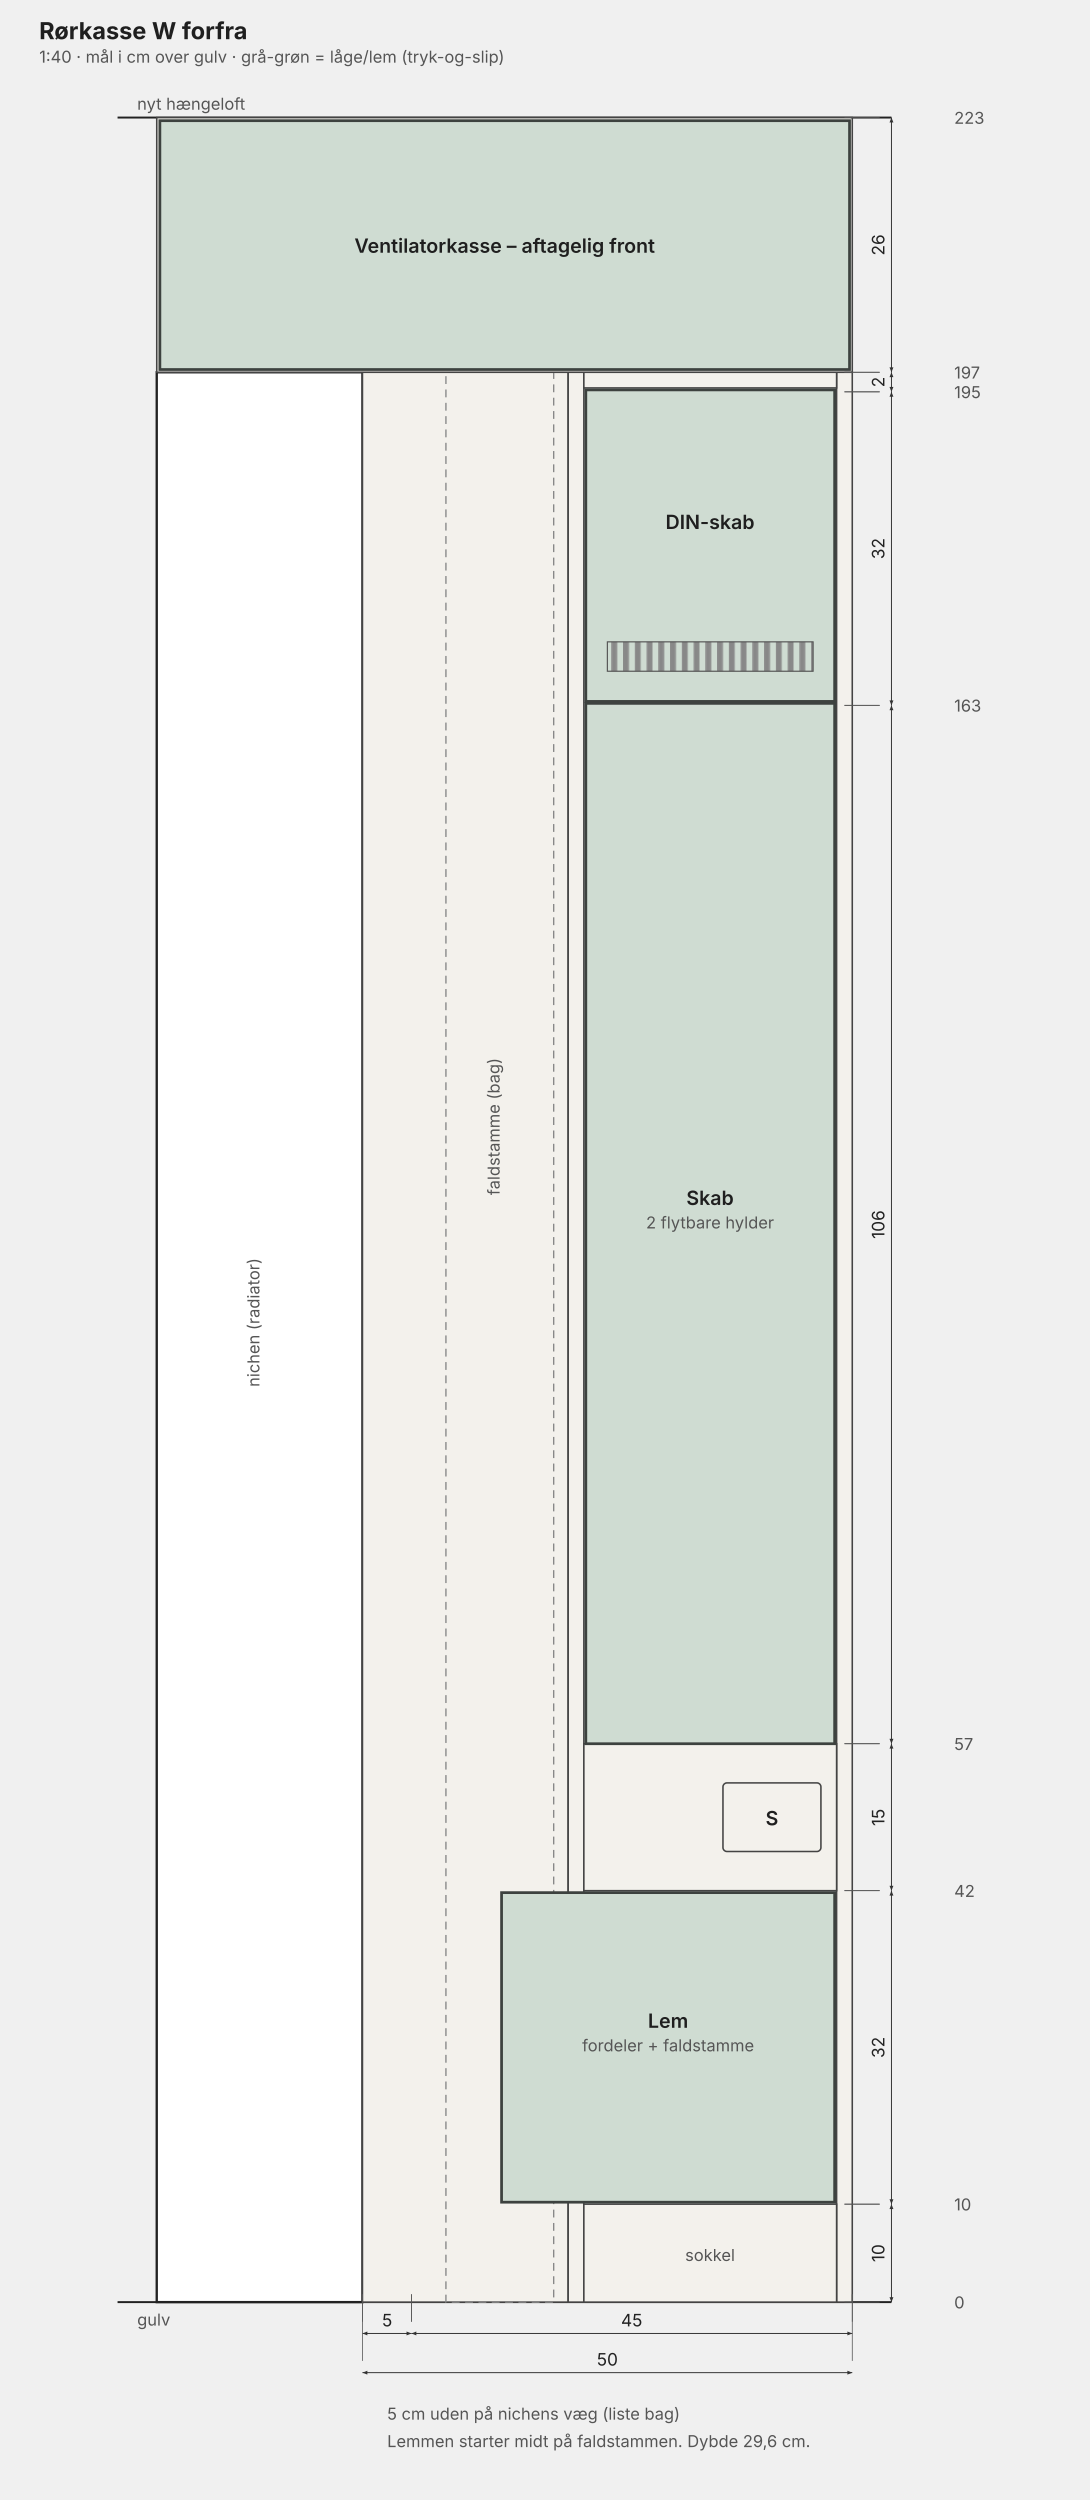
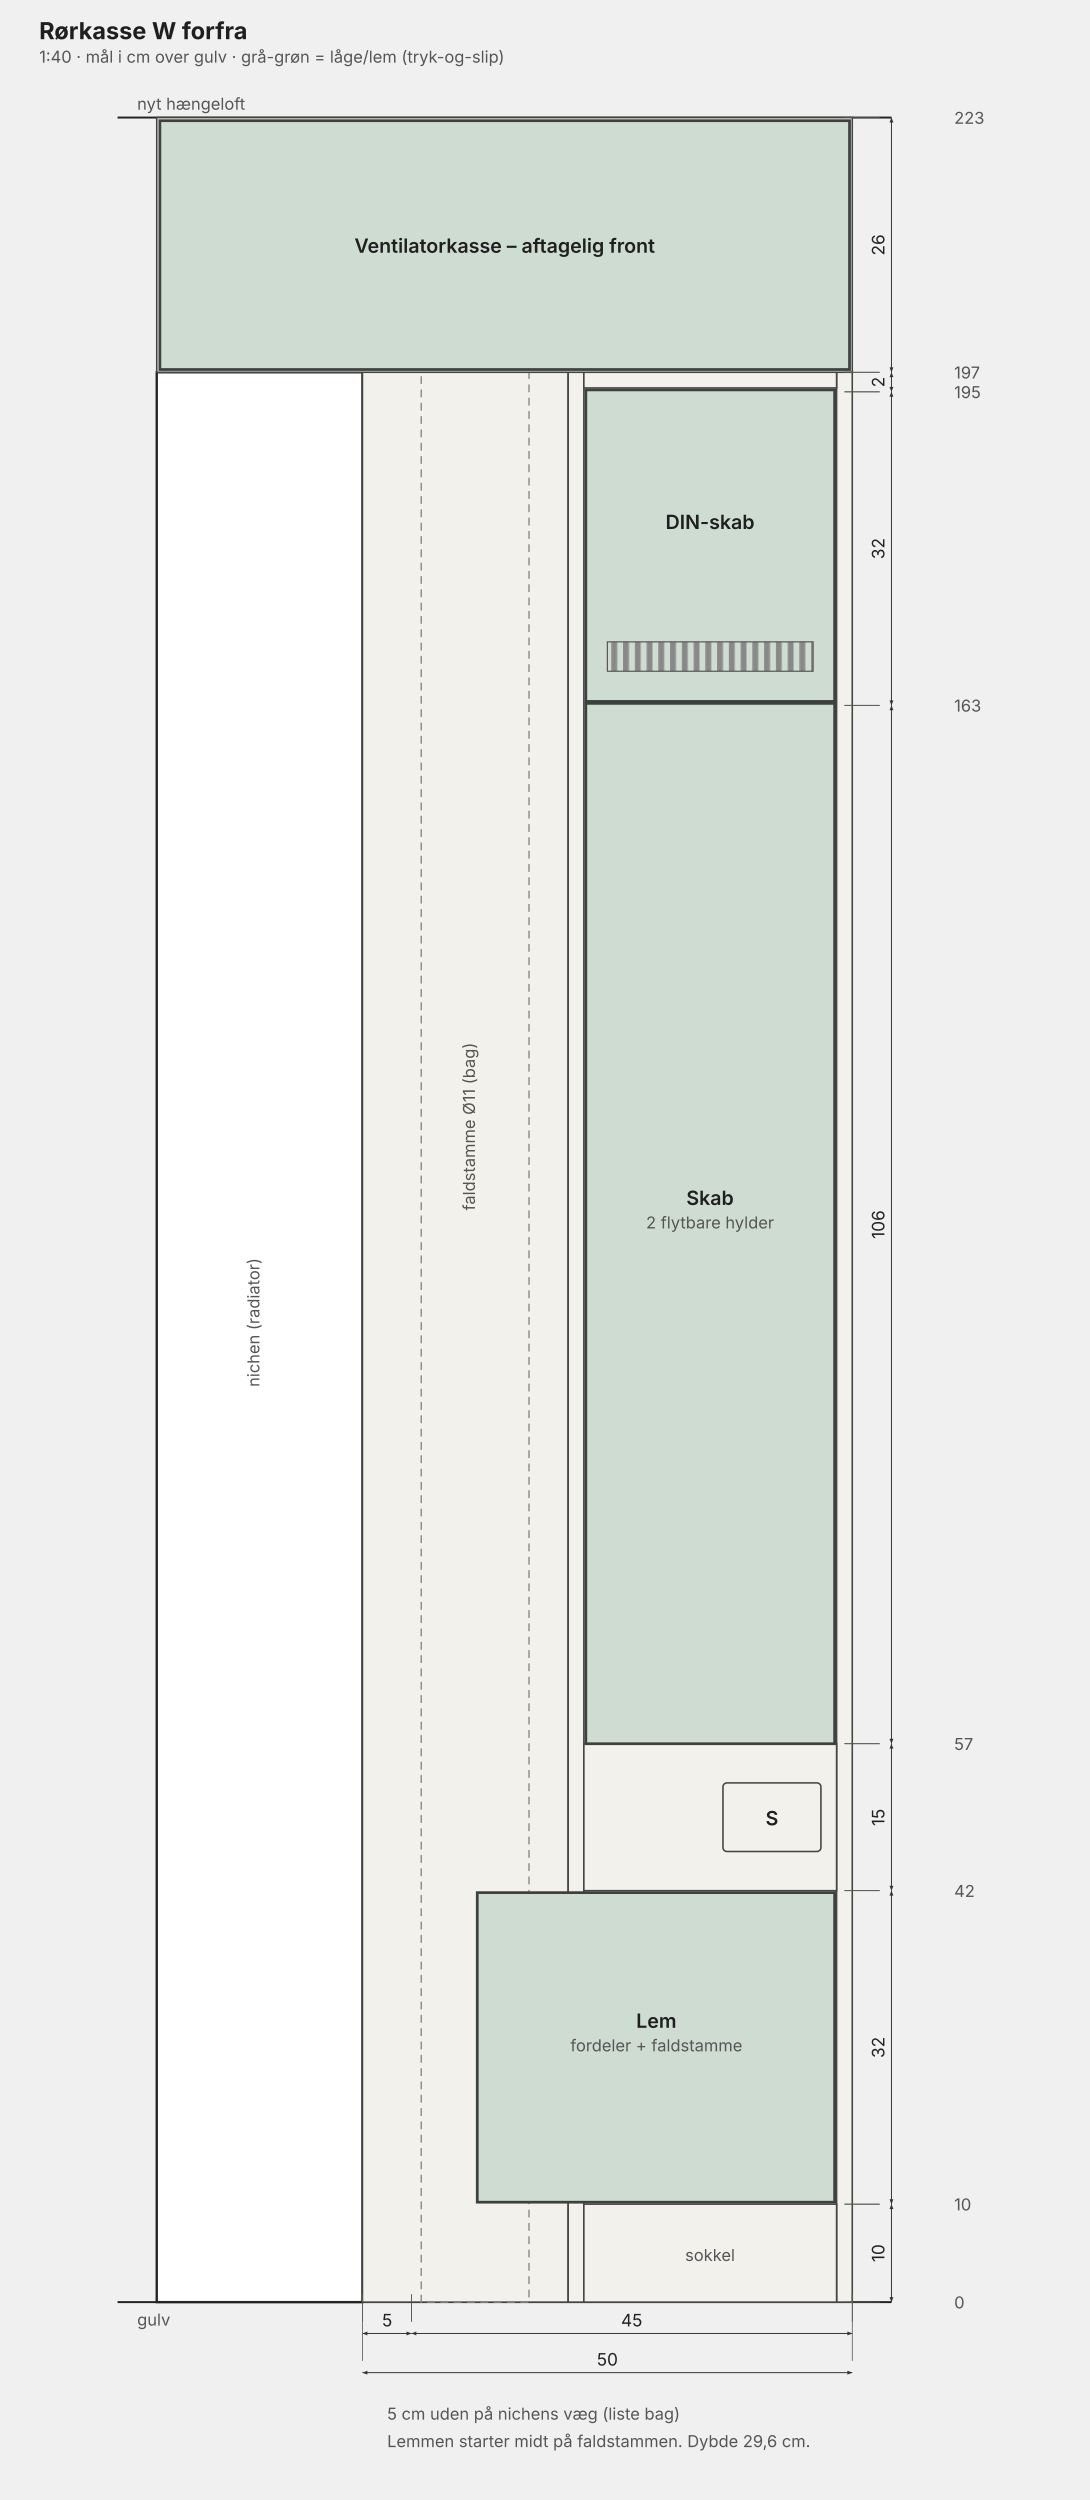
<svg xmlns="http://www.w3.org/2000/svg" viewBox="0 0 278 638" font-family="Inter, Arial, sans-serif">
  <defs>
    <marker id="pil" viewBox="0 0 10 10" refX="10" refY="5" markerWidth="5" markerHeight="5" orient="auto-start-reverse">
      <path d="M0 1 L10 5 L0 9 z" fill="#333" />
    </marker>
    <marker id="pil2" viewBox="0 0 10 10" refX="10" refY="5" markerWidth="6" markerHeight="6" orient="auto">
      <path d="M0 1 L10 5 L0 9 z" fill="#7aa3c8" />
    </marker>
    <marker id="pil3" viewBox="0 0 10 10" refX="10" refY="5" markerWidth="4" markerHeight="4" orient="auto">
      <path d="M0 1 L10 5 L0 9 z" fill="#555" />
    </marker>
    <pattern id="skrav" width="4" height="4" patternUnits="userSpaceOnUse" patternTransform="rotate(45)">
      <line x1="0" y1="0" x2="0" y2="4" stroke="#999" stroke-width=".6" />
    </pattern>
    <pattern id="ristm" width="3" height="3" patternUnits="userSpaceOnUse">
      <rect width="1.5" height="3" fill="#888" />
    </pattern>
  </defs>
  <style>
  .o { fill: none; stroke: #222; stroke-width: .5; }
  .skrav { fill: url(#skrav); stroke: #222; stroke-width: .6; }
  .plade { fill: #f1ead9; stroke: #222; stroke-width: .5; }
  .liste { fill: #e6dcc4; stroke: #777; stroke-width: .3; }
  .fast { fill: #f3f1ec; stroke: #444; stroke-width: .4; }
  .dor { fill: #cfdcd2; stroke: #3d423f; stroke-width: .7; }
  .bag { fill: none; stroke: #888; stroke-width: .35; stroke-dasharray: 2 1.4; }
  .inde { fill: #fff; stroke: #222; stroke-width: .6; }
  .laage { fill: #f3efe6; stroke: #222; stroke-width: .5; }
  .rist { fill: url(#ristm); stroke: #555; stroke-width: .3; }
  .skinne { fill: #e4e4e4; stroke: #777; stroke-width: .4; }
  .tynd { stroke: #999; stroke-width: .25; }
  .mod { fill: #fff; stroke-width: .8; }
  .mod2 { fill: #fff; fill-opacity: .55; stroke-width: .6; }
  .kappe { fill: #f6f6f4; stroke: #aaa; stroke-width: .3; }
  .kanal { stroke: #2f7d54; stroke-width: 2.2; stroke-opacity: .25; }
  .el { fill: none; stroke-width: .6; }
  .prikket { stroke-dasharray: 2 1.2; }
  .net { stroke-dasharray: .8 1.4; }
  .sym { fill: #fff; stroke-width: .7; }
  .kl { fill: #fff; stroke-width: .6; }
  .mek { stroke: #555; stroke-width: .4; stroke-dasharray: 1.5 1; }
  .lvzone { fill: #2f7d54; fill-opacity: .04; stroke: #2f7d54; stroke-width: .5; stroke-dasharray: 3 2; }
  .ref { font-size: 5px; font-weight: 700; fill: #1f1f1f; }
  .zone { stroke: #444; stroke-width: .5; stroke-dasharray: 3 2; }
  .hul { fill: #fff; stroke-width: .8; }
  .h { stroke: #555; stroke-width: .2; }
  .m { stroke: #333; stroke-width: .25; }
  .luft { fill: none; stroke: #7aa3c8; stroke-width: .7; stroke-dasharray: 2 1.5; }
  .boks { fill: #fff; stroke-width: .8; }
  .led { fill: none; stroke-width: .7; }
  .prik { stroke-dasharray: 1.5 1.5; }
  .t { font-size: 5px; font-weight: 600; fill: #1f1f1f; }
  .ts { font-size: 4.2px; fill: #555; }
  .mt { font-size: 4.4px; fill: #222; }
  .nr { font-size: 4.5px; font-weight: 700; fill: #333; text-anchor: middle; }
  .zt { font-size: 5px; font-weight: 700; letter-spacing: .4px; }
  .ov { font-size: 6px; font-weight: 700; fill: #1f1f1f; }
</style>
  <text x="10.0" y="10.0" class="ov" text-anchor="start">Rørkasse W forfra</text>
  <text x="10.0" y="16.0" class="ts" text-anchor="start">1:40 · mål i cm over gulv · grå-grøn = låge/lem (tryk-og-slip)</text>
  <line x1="30.0" y1="587.5" x2="227.5" y2="587.5" class="o" />
  <line x1="30.0" y1="30.0" x2="227.5" y2="30.0" class="o" />
  <text x="35.0" y="593.5" class="ts" text-anchor="start">gulv</text>
  <text x="35.0" y="28.0" class="ts" text-anchor="start">nyt hængeloft</text>
  <rect x="40.0" y="95.0" width="52.5" height="492.5" class="inde" />
  <text x="66.2" y="337.5" class="ts" text-anchor="middle" transform="rotate(-90 66.2 337.5)">nichen (radiator)</text>
  <rect x="92.5" y="95.0" width="52.5" height="492.5" class="fast" />
-   <rect x="113.8" y="95.0" width="27.5" height="492.5" class="bag" />
-   <text x="127.5" y="287.5" class="ts" text-anchor="middle" transform="rotate(-90 127.5 287.5)">faldstamme (bag)</text>
+   <rect x="107.5" y="95.0" width="27.5" height="492.5" class="bag" />
+   <text x="121.2" y="287.5" class="ts" text-anchor="middle" transform="rotate(-90 121.2 287.5)">faldstamme Ø11 (bag)</text>
  <rect x="145.0" y="95.0" width="4.0" height="492.5" class="fast" />
  <rect x="213.5" y="95.0" width="4.0" height="492.5" class="fast" />
  <rect x="149.0" y="562.5" width="64.5" height="25.0" class="fast" />
  <text x="181.2" y="577.0" class="ts" text-anchor="middle">sokkel</text>
  <rect x="149.0" y="445.0" width="64.5" height="37.5" class="fast" />
  <rect x="184.5" y="455.0" width="25.0" height="17.5" class="fast" rx="1" />
  <text x="197.0" y="465.8" class="t" text-anchor="middle">S</text>
  <rect x="149.0" y="95.0" width="64.5" height="4.0" class="fast" />
-   <rect x="128.0" y="483.0" width="85.0" height="79.0" class="dor" />
-   <text x="170.5" y="517.5" class="t" text-anchor="middle">Lem</text>
-   <text x="170.5" y="523.5" class="ts" text-anchor="middle">fordeler + faldstamme</text>
+   <rect x="121.8" y="483.0" width="91.2" height="79.0" class="dor" />
+   <text x="167.5" y="517.5" class="t" text-anchor="middle">Lem</text>
+   <text x="167.5" y="523.5" class="ts" text-anchor="middle">fordeler + faldstamme</text>
  <rect x="149.5" y="179.5" width="63.5" height="265.5" class="dor" />
  <text x="181.2" y="307.5" class="t" text-anchor="middle">Skab</text>
  <text x="181.2" y="313.5" class="ts" text-anchor="middle">2 flytbare hylder</text>
  <rect x="149.5" y="99.5" width="63.5" height="79.5" class="dor" />
  <text x="181.2" y="135.0" class="t" text-anchor="middle">DIN-skab</text>
  <rect x="155.0" y="163.8" width="52.5" height="7.5" class="rist" />
  <rect x="40.0" y="30.0" width="177.5" height="65.0" class="fast" />
  <rect x="40.8" y="30.8" width="176.0" height="63.5" class="dor" />
  <text x="128.8" y="64.5" class="t" text-anchor="middle">Ventilatorkasse – aftagelig front</text>
  <line x1="215.5" y1="587.5" x2="224.5" y2="587.5" class="h" />
  <line x1="215.5" y1="562.5" x2="224.5" y2="562.5" class="h" />
  <line x1="227.5" y1="587.5" x2="227.5" y2="562.5" class="m" marker-start="url(#pil)" marker-end="url(#pil)" />
  <text x="225.7" y="575.0" class="mt" text-anchor="middle" transform="rotate(-90 225.7 575.0)">10</text>
  <line x1="215.5" y1="562.5" x2="224.5" y2="562.5" class="h" />
  <line x1="215.5" y1="482.5" x2="224.5" y2="482.5" class="h" />
  <line x1="227.5" y1="562.5" x2="227.5" y2="482.5" class="m" marker-start="url(#pil)" marker-end="url(#pil)" />
  <text x="225.7" y="522.5" class="mt" text-anchor="middle" transform="rotate(-90 225.7 522.5)">32</text>
  <line x1="215.5" y1="482.5" x2="224.5" y2="482.5" class="h" />
  <line x1="215.5" y1="445.0" x2="224.5" y2="445.0" class="h" />
  <line x1="227.5" y1="482.5" x2="227.5" y2="445.0" class="m" marker-start="url(#pil)" marker-end="url(#pil)" />
  <text x="225.7" y="463.8" class="mt" text-anchor="middle" transform="rotate(-90 225.7 463.8)">15</text>
  <line x1="215.5" y1="445.0" x2="224.5" y2="445.0" class="h" />
  <line x1="215.5" y1="180.0" x2="224.5" y2="180.0" class="h" />
  <line x1="227.5" y1="445.0" x2="227.5" y2="180.0" class="m" marker-start="url(#pil)" marker-end="url(#pil)" />
  <text x="225.7" y="312.5" class="mt" text-anchor="middle" transform="rotate(-90 225.7 312.5)">106</text>
  <line x1="215.5" y1="180.0" x2="224.5" y2="180.0" class="h" />
  <line x1="215.5" y1="100.0" x2="224.5" y2="100.0" class="h" />
  <line x1="227.5" y1="180.0" x2="227.5" y2="100.0" class="m" marker-start="url(#pil)" marker-end="url(#pil)" />
  <text x="225.7" y="140.0" class="mt" text-anchor="middle" transform="rotate(-90 225.7 140.0)">32</text>
  <line x1="215.5" y1="100.0" x2="224.5" y2="100.0" class="h" />
  <line x1="215.5" y1="95.0" x2="224.5" y2="95.0" class="h" />
  <line x1="227.5" y1="100.0" x2="227.5" y2="95.0" class="m" marker-start="url(#pil)" marker-end="url(#pil)" />
  <text x="225.7" y="97.5" class="mt" text-anchor="middle" transform="rotate(-90 225.7 97.5)">2</text>
  <line x1="215.5" y1="95.0" x2="224.5" y2="95.0" class="h" />
  <line x1="215.5" y1="30.0" x2="224.5" y2="30.0" class="h" />
  <line x1="227.5" y1="95.0" x2="227.5" y2="30.0" class="m" marker-start="url(#pil)" marker-end="url(#pil)" />
  <text x="225.7" y="62.5" class="mt" text-anchor="middle" transform="rotate(-90 225.7 62.5)">26</text>
  <text x="243.5" y="589.1" class="ts" text-anchor="start">0</text>
  <text x="243.5" y="564.1" class="ts" text-anchor="start">10</text>
  <text x="243.5" y="484.1" class="ts" text-anchor="start">42</text>
  <text x="243.5" y="446.6" class="ts" text-anchor="start">57</text>
  <text x="243.5" y="181.6" class="ts" text-anchor="start">163</text>
  <text x="243.5" y="101.6" class="ts" text-anchor="start">195</text>
  <text x="243.5" y="96.6" class="ts" text-anchor="start">197</text>
  <text x="243.5" y="31.6" class="ts" text-anchor="start">223</text>
  <line x1="92.5" y1="585.5" x2="92.5" y2="592.5" class="h" />
  <line x1="105.0" y1="585.5" x2="105.0" y2="592.5" class="h" />
  <line x1="92.5" y1="595.5" x2="105.0" y2="595.5" class="m" marker-start="url(#pil)" marker-end="url(#pil)" />
  <text x="98.8" y="593.7" class="mt" text-anchor="middle">5</text>
  <line x1="105.0" y1="585.5" x2="105.0" y2="592.5" class="h" />
  <line x1="217.5" y1="585.5" x2="217.5" y2="592.5" class="h" />
  <line x1="105.0" y1="595.5" x2="217.5" y2="595.5" class="m" marker-start="url(#pil)" marker-end="url(#pil)" />
  <text x="161.2" y="593.7" class="mt" text-anchor="middle">45</text>
  <line x1="92.5" y1="585.5" x2="92.5" y2="602.5" class="h" />
  <line x1="217.5" y1="585.5" x2="217.5" y2="602.5" class="h" />
  <line x1="92.5" y1="605.5" x2="217.5" y2="605.5" class="m" marker-start="url(#pil)" marker-end="url(#pil)" />
  <text x="155.0" y="603.7" class="mt" text-anchor="middle">50</text>
  <text x="98.8" y="617.5" class="ts" text-anchor="start">5 cm uden på nichens væg (liste bag)</text>
  <text x="98.8" y="624.5" class="ts" text-anchor="start">Lemmen starter midt på faldstammen. Dybde 29,6 cm.</text>
</svg>
